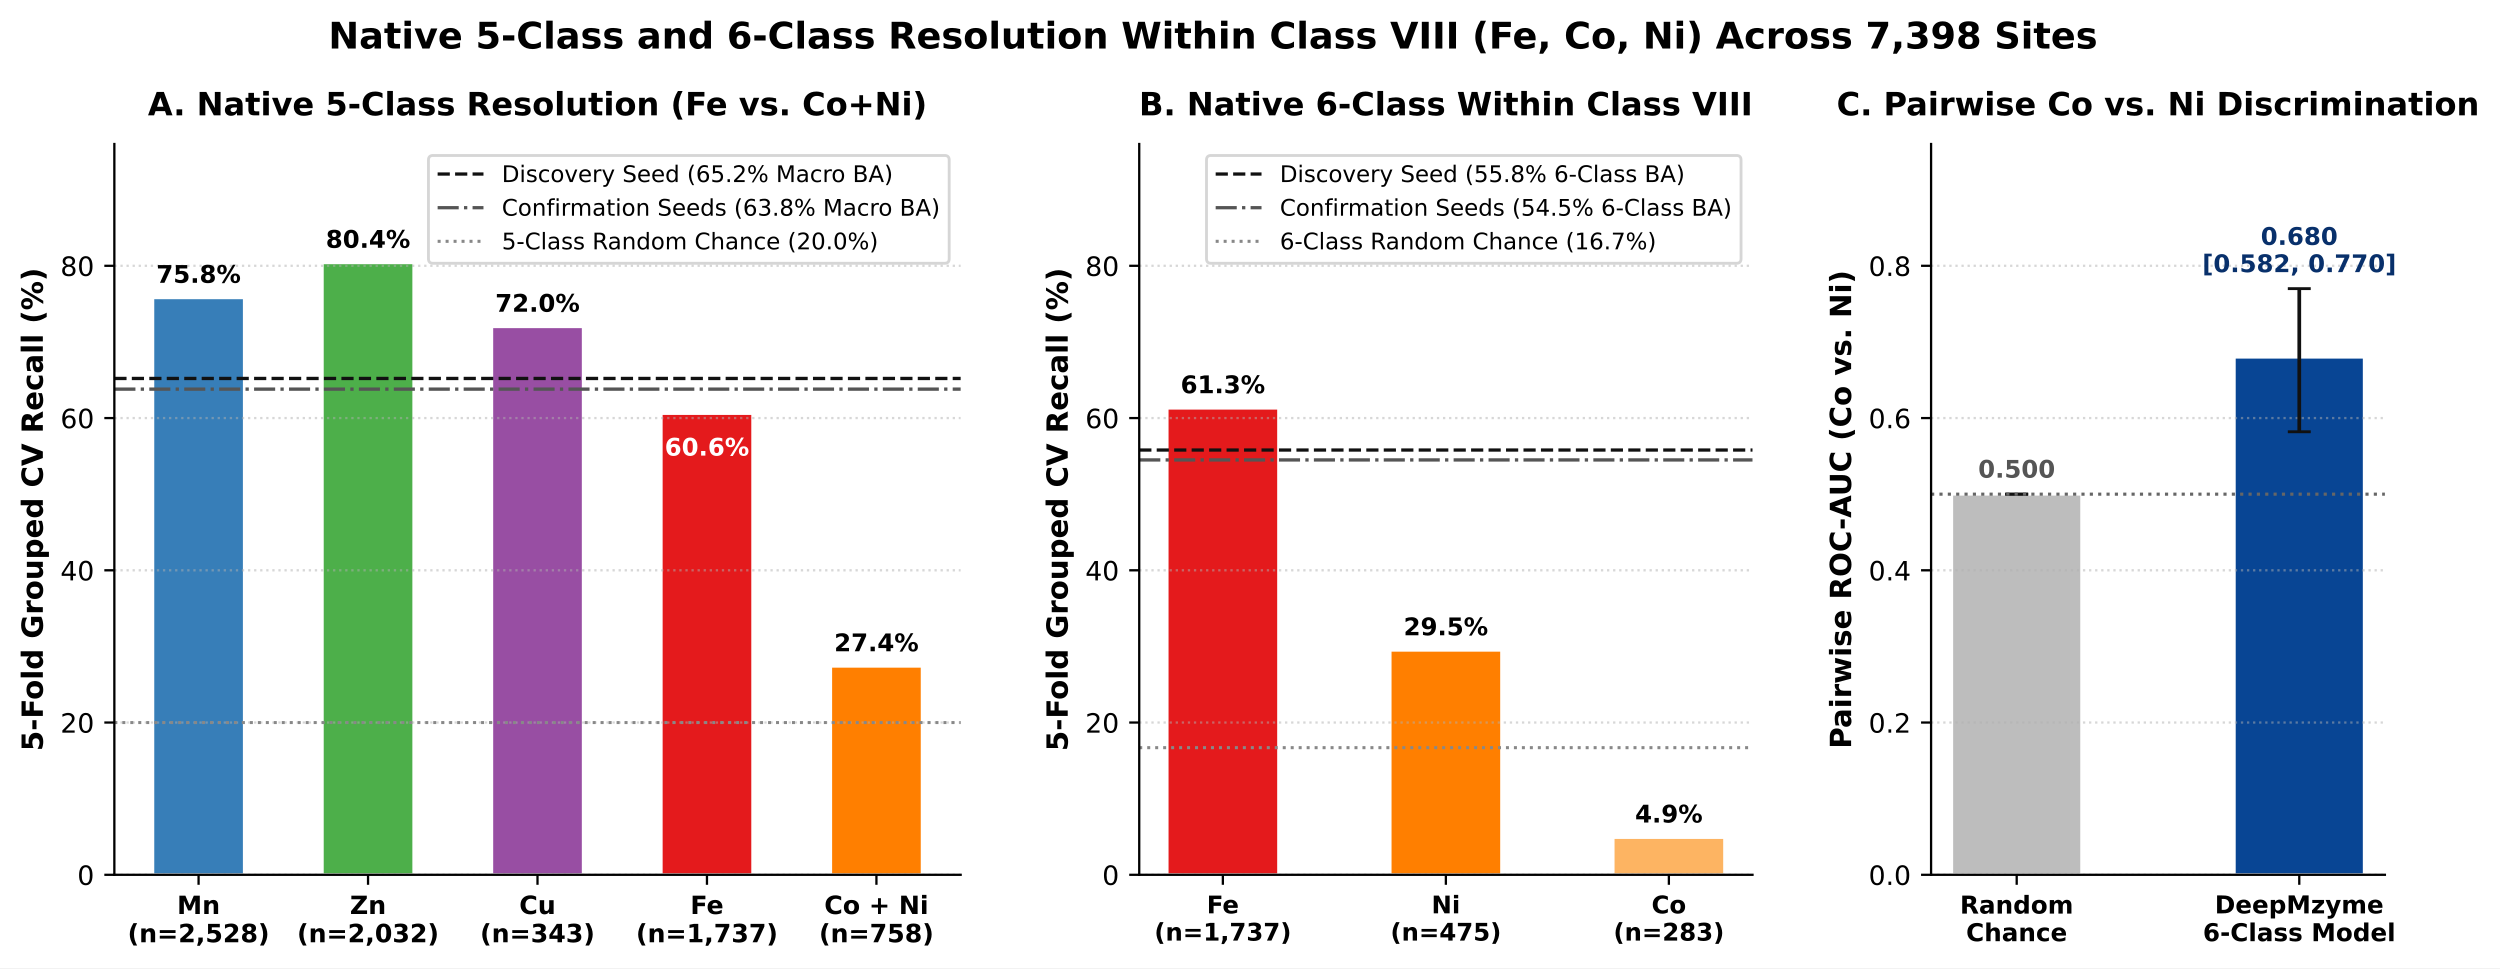
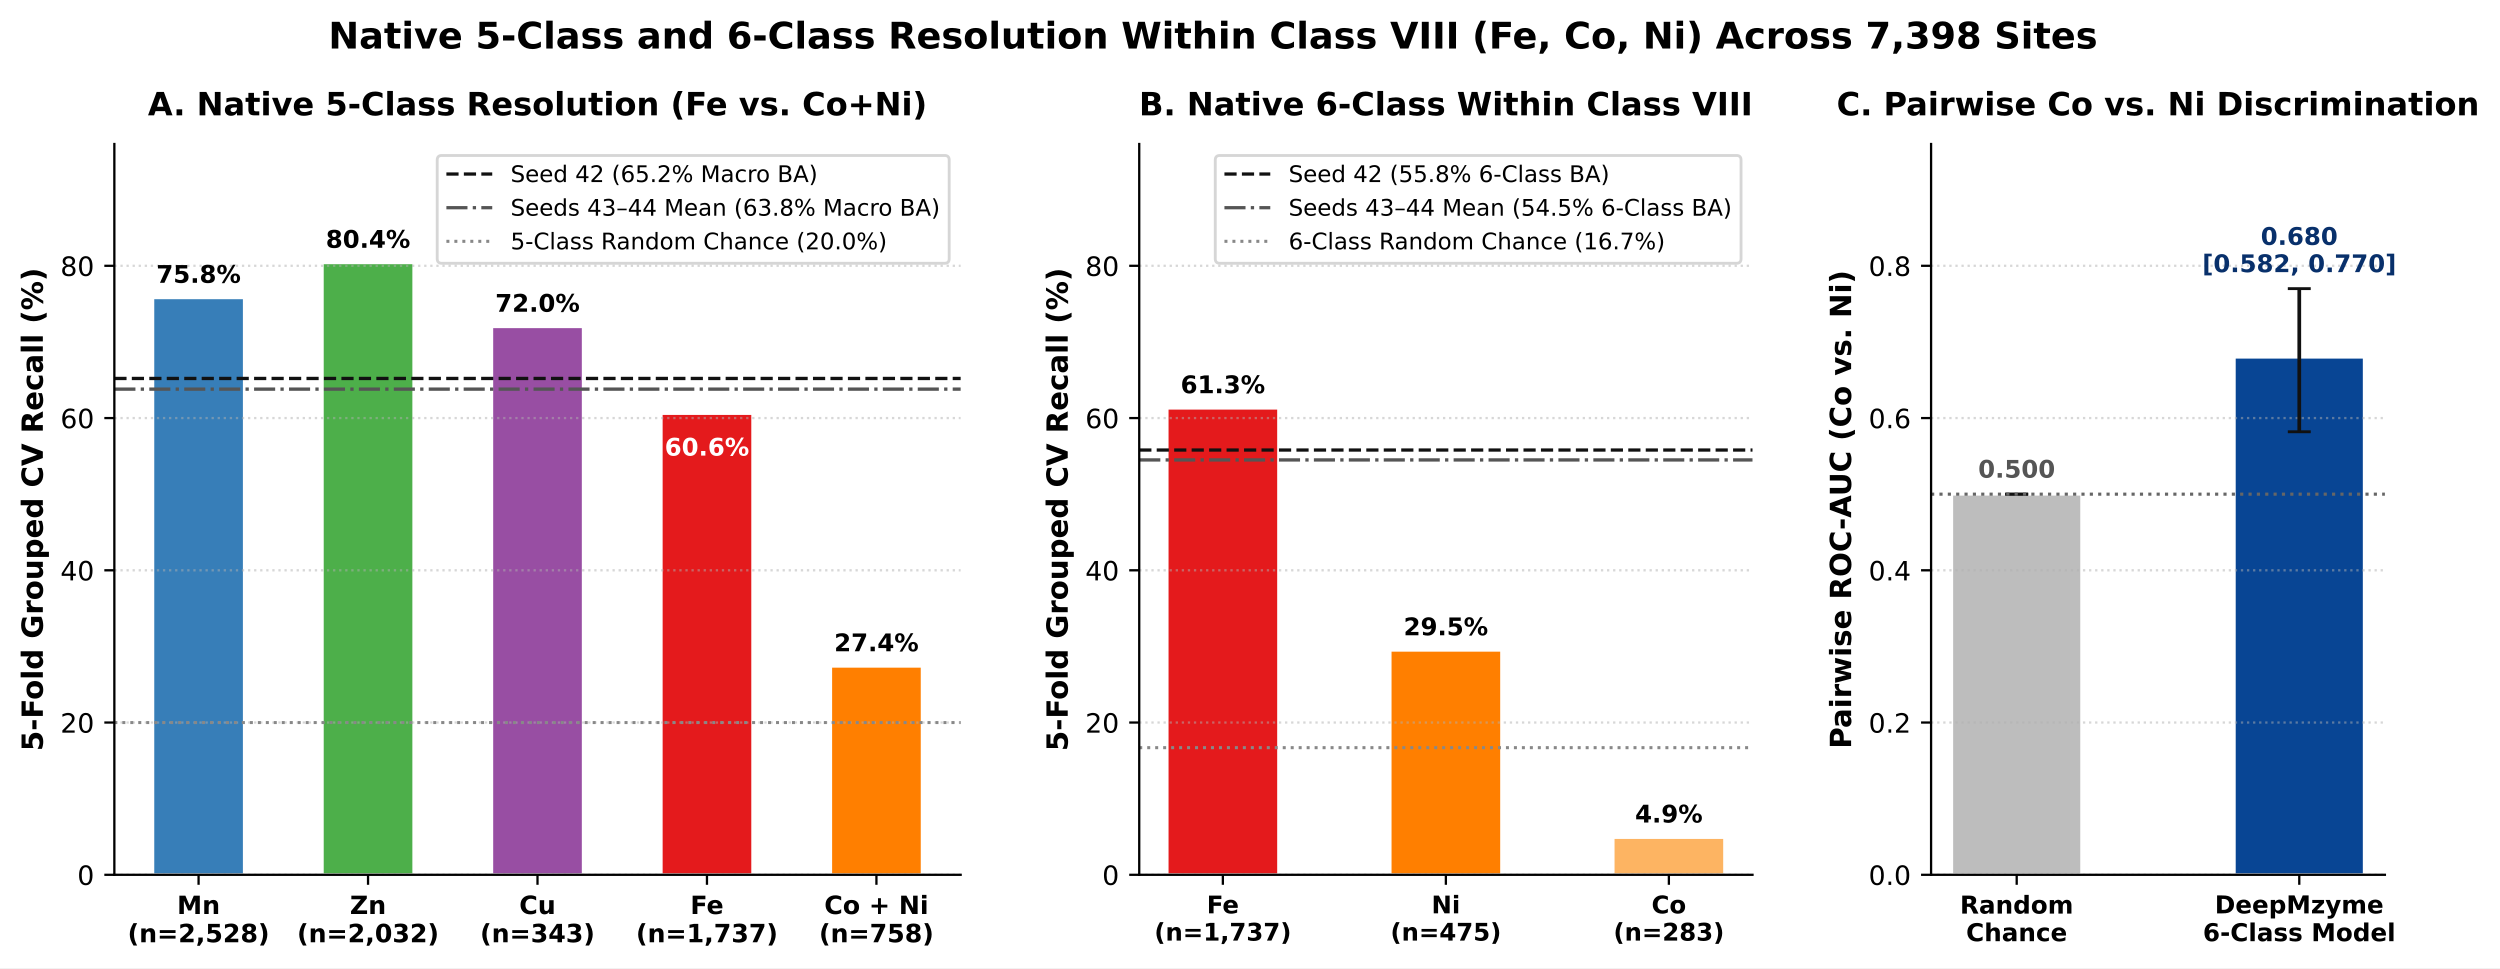
<svg xmlns="http://www.w3.org/2000/svg" xmlns:xlink="http://www.w3.org/1999/xlink" width="872.436pt" height="337.851pt" viewBox="0 0 872.436 337.851" version="1.1">
  <defs>
    <style type="text/css">*{stroke-linejoin: round; stroke-linecap: butt}</style>
  </defs>
  <g id="figure_1">
    <g id="patch_1">
      <path d="M 0 337.851  L 872.436 337.851  L 872.436 0  L 0 0  z " style="fill: #ffffff" />
    </g>
    <g id="axes_1">
      <g id="patch_2">
        <path d="M 39.906 305.28  L 335.243 305.28  L 335.243 50.256  L 39.906 50.256  z " style="fill: #ffffff" />
      </g>
      <g id="patch_3">
-         <path d="M 53.33 305.28  L 85.265 305.28  L 85.265 103.917  L 53.33 103.917  z " clip-path="url(#p6afaf002ec)" style="fill: #377eb8; stroke: #ffffff; stroke-linejoin: miter" />
+         <path d="M 53.33 305.28  L 85.265 305.28  L 85.265 103.917  L 53.33 103.917  z " clip-path="url(#pead919174d)" style="fill: #377eb8; stroke: #ffffff; stroke-linejoin: miter" />
      </g>
      <g id="patch_4">
-         <path d="M 112.469 305.28  L 144.404 305.28  L 144.404 91.697  L 112.469 91.697  z " clip-path="url(#p6afaf002ec)" style="fill: #4daf4a; stroke: #ffffff; stroke-linejoin: miter" />
+         <path d="M 112.469 305.28  L 144.404 305.28  L 144.404 91.697  L 112.469 91.697  z " clip-path="url(#pead919174d)" style="fill: #4daf4a; stroke: #ffffff; stroke-linejoin: miter" />
      </g>
      <g id="patch_5">
-         <path d="M 171.607 305.28  L 203.542 305.28  L 203.542 114.012  L 171.607 114.012  z " clip-path="url(#p6afaf002ec)" style="fill: #984ea3; stroke: #ffffff; stroke-linejoin: miter" />
+         <path d="M 171.607 305.28  L 203.542 305.28  L 203.542 114.012  L 171.607 114.012  z " clip-path="url(#pead919174d)" style="fill: #984ea3; stroke: #ffffff; stroke-linejoin: miter" />
      </g>
      <g id="patch_6">
-         <path d="M 230.746 305.28  L 262.68 305.28  L 262.68 144.296  L 230.746 144.296  z " clip-path="url(#p6afaf002ec)" style="fill: #e41a1c; stroke: #ffffff; stroke-linejoin: miter" />
+         <path d="M 230.746 305.28  L 262.68 305.28  L 262.68 144.296  L 230.746 144.296  z " clip-path="url(#pead919174d)" style="fill: #e41a1c; stroke: #ffffff; stroke-linejoin: miter" />
      </g>
      <g id="patch_7">
-         <path d="M 289.884 305.28  L 321.819 305.28  L 321.819 232.492  L 289.884 232.492  z " clip-path="url(#p6afaf002ec)" style="fill: #ff7f00; stroke: #ffffff; stroke-linejoin: miter" />
+         <path d="M 289.884 305.28  L 321.819 305.28  L 321.819 232.492  L 289.884 232.492  z " clip-path="url(#pead919174d)" style="fill: #ff7f00; stroke: #ffffff; stroke-linejoin: miter" />
      </g>
      <g id="matplotlib.axis_1">
        <g id="xtick_1">
          <g id="line2d_1">
            <defs>
-               <path id="m7564d76eba" d="M 0 0  L 0 3.5  " style="stroke: #000000; stroke-width: 0.8" />
+               <path id="m0eaed1a01b" d="M 0 0  L 0 3.5  " style="stroke: #000000; stroke-width: 0.8" />
            </defs>
            <g>
-               <use xlink:href="#m7564d76eba" x="69.298" y="305.28" style="stroke: #000000; stroke-width: 0.8" />
+               <use xlink:href="#m0eaed1a01b" x="69.298" y="305.28" style="stroke: #000000; stroke-width: 0.8" />
            </g>
          </g>
          <g id="text_1">
            <text style="font-weight: 700; font-size: 8.8px; font-family: 'DejaVu Sans'" transform="translate(61.7868 318.9666)">Mn</text>
            <text style="font-weight: 700; font-size: 8.8px; font-family: 'DejaVu Sans'" transform="translate(44.53948 328.8207)">(n=2,528)</text>
          </g>
        </g>
        <g id="xtick_2">
          <g id="line2d_2">
            <g>
-               <use xlink:href="#m7564d76eba" x="128.436" y="305.28" style="stroke: #000000; stroke-width: 0.8" />
+               <use xlink:href="#m0eaed1a01b" x="128.436" y="305.28" style="stroke: #000000; stroke-width: 0.8" />
            </g>
          </g>
          <g id="text_2">
            <text style="font-weight: 700; font-size: 8.8px; font-family: 'DejaVu Sans'" transform="translate(122.1132 318.9666)">Zn</text>
            <text style="font-weight: 700; font-size: 8.8px; font-family: 'DejaVu Sans'" transform="translate(103.6779 328.8207)">(n=2,032)</text>
          </g>
        </g>
        <g id="xtick_3">
          <g id="line2d_3">
            <g>
-               <use xlink:href="#m7564d76eba" x="187.575" y="305.28" style="stroke: #000000; stroke-width: 0.8" />
+               <use xlink:href="#m0eaed1a01b" x="187.575" y="305.28" style="stroke: #000000; stroke-width: 0.8" />
            </g>
          </g>
          <g id="text_3">
            <text style="font-weight: 700; font-size: 8.8px; font-family: 'DejaVu Sans'" transform="translate(181.2131 318.9666)">Cu</text>
            <text style="font-weight: 700; font-size: 8.8px; font-family: 'DejaVu Sans'" transform="translate(167.5491 328.8207)">(n=343)</text>
          </g>
        </g>
        <g id="xtick_4">
          <g id="line2d_4">
            <g>
-               <use xlink:href="#m7564d76eba" x="246.713" y="305.28" style="stroke: #000000; stroke-width: 0.8" />
+               <use xlink:href="#m0eaed1a01b" x="246.713" y="305.28" style="stroke: #000000; stroke-width: 0.8" />
            </g>
          </g>
          <g id="text_4">
            <text style="font-weight: 700; font-size: 8.8px; font-family: 'DejaVu Sans'" transform="translate(240.8988 318.9666)">Fe</text>
            <text style="font-weight: 700; font-size: 8.8px; font-family: 'DejaVu Sans'" transform="translate(221.9548 328.8207)">(n=1,737)</text>
          </g>
        </g>
        <g id="xtick_5">
          <g id="line2d_5">
            <g>
-               <use xlink:href="#m7564d76eba" x="305.851" y="305.28" style="stroke: #000000; stroke-width: 0.8" />
+               <use xlink:href="#m0eaed1a01b" x="305.851" y="305.28" style="stroke: #000000; stroke-width: 0.8" />
            </g>
          </g>
          <g id="text_5">
            <text style="font-weight: 700; font-size: 8.8px; font-family: 'DejaVu Sans'" transform="translate(287.6581 318.9666)">Co + Ni</text>
            <text style="font-weight: 700; font-size: 8.8px; font-family: 'DejaVu Sans'" transform="translate(285.8259 328.8207)">(n=758)</text>
          </g>
        </g>
      </g>
      <g id="matplotlib.axis_2">
        <g id="ytick_1">
          <g id="line2d_6">
-             <path d="M 39.906 305.28  L 335.243 305.28  " clip-path="url(#p6afaf002ec)" style="fill: none; stroke-dasharray: 0.8,1.32; stroke-dashoffset: 0; stroke: #b0b0b0; stroke-opacity: 0.5; stroke-width: 0.8" />
+             <path d="M 39.906 305.28  L 335.243 305.28  " clip-path="url(#pead919174d)" style="fill: none; stroke-dasharray: 0.8,1.32; stroke-dashoffset: 0; stroke: #b0b0b0; stroke-opacity: 0.5; stroke-width: 0.8" />
          </g>
          <g id="line2d_7">
            <defs>
-               <path id="mf75d956dfc" d="M 0 0  L -3.5 0  " style="stroke: #000000; stroke-width: 0.8" />
+               <path id="mb67c31b582" d="M 0 0  L -3.5 0  " style="stroke: #000000; stroke-width: 0.8" />
            </defs>
            <g>
-               <use xlink:href="#mf75d956dfc" x="39.906" y="305.28" style="stroke: #000000; stroke-width: 0.8" />
+               <use xlink:href="#mb67c31b582" x="39.906" y="305.28" style="stroke: #000000; stroke-width: 0.8" />
            </g>
          </g>
          <g id="text_6">
            <text style="font-size: 9.3px; font-family: 'DejaVu Sans'; text-anchor: end" x="32.906" y="308.813" transform="rotate(-0 32.90594 308.8133)">0</text>
          </g>
        </g>
        <g id="ytick_2">
          <g id="line2d_8">
-             <path d="M 39.906 252.15  L 335.243 252.15  " clip-path="url(#p6afaf002ec)" style="fill: none; stroke-dasharray: 0.8,1.32; stroke-dashoffset: 0; stroke: #b0b0b0; stroke-opacity: 0.5; stroke-width: 0.8" />
+             <path d="M 39.906 252.15  L 335.243 252.15  " clip-path="url(#pead919174d)" style="fill: none; stroke-dasharray: 0.8,1.32; stroke-dashoffset: 0; stroke: #b0b0b0; stroke-opacity: 0.5; stroke-width: 0.8" />
          </g>
          <g id="line2d_9">
            <g>
-               <use xlink:href="#mf75d956dfc" x="39.906" y="252.15" style="stroke: #000000; stroke-width: 0.8" />
+               <use xlink:href="#mb67c31b582" x="39.906" y="252.15" style="stroke: #000000; stroke-width: 0.8" />
            </g>
          </g>
          <g id="text_7">
            <text style="font-size: 9.3px; font-family: 'DejaVu Sans'; text-anchor: end" x="32.906" y="255.683" transform="rotate(-0 32.90594 255.6833)">20</text>
          </g>
        </g>
        <g id="ytick_3">
          <g id="line2d_10">
-             <path d="M 39.906 199.02  L 335.243 199.02  " clip-path="url(#p6afaf002ec)" style="fill: none; stroke-dasharray: 0.8,1.32; stroke-dashoffset: 0; stroke: #b0b0b0; stroke-opacity: 0.5; stroke-width: 0.8" />
+             <path d="M 39.906 199.02  L 335.243 199.02  " clip-path="url(#pead919174d)" style="fill: none; stroke-dasharray: 0.8,1.32; stroke-dashoffset: 0; stroke: #b0b0b0; stroke-opacity: 0.5; stroke-width: 0.8" />
          </g>
          <g id="line2d_11">
            <g>
-               <use xlink:href="#mf75d956dfc" x="39.906" y="199.02" style="stroke: #000000; stroke-width: 0.8" />
+               <use xlink:href="#mb67c31b582" x="39.906" y="199.02" style="stroke: #000000; stroke-width: 0.8" />
            </g>
          </g>
          <g id="text_8">
            <text style="font-size: 9.3px; font-family: 'DejaVu Sans'; text-anchor: end" x="32.906" y="202.553" transform="rotate(-0 32.90594 202.5533)">40</text>
          </g>
        </g>
        <g id="ytick_4">
          <g id="line2d_12">
-             <path d="M 39.906 145.89  L 335.243 145.89  " clip-path="url(#p6afaf002ec)" style="fill: none; stroke-dasharray: 0.8,1.32; stroke-dashoffset: 0; stroke: #b0b0b0; stroke-opacity: 0.5; stroke-width: 0.8" />
+             <path d="M 39.906 145.89  L 335.243 145.89  " clip-path="url(#pead919174d)" style="fill: none; stroke-dasharray: 0.8,1.32; stroke-dashoffset: 0; stroke: #b0b0b0; stroke-opacity: 0.5; stroke-width: 0.8" />
          </g>
          <g id="line2d_13">
            <g>
-               <use xlink:href="#mf75d956dfc" x="39.906" y="145.89" style="stroke: #000000; stroke-width: 0.8" />
+               <use xlink:href="#mb67c31b582" x="39.906" y="145.89" style="stroke: #000000; stroke-width: 0.8" />
            </g>
          </g>
          <g id="text_9">
            <text style="font-size: 9.3px; font-family: 'DejaVu Sans'; text-anchor: end" x="32.906" y="149.423" transform="rotate(-0 32.90594 149.4233)">60</text>
          </g>
        </g>
        <g id="ytick_5">
          <g id="line2d_14">
-             <path d="M 39.906 92.76  L 335.243 92.76  " clip-path="url(#p6afaf002ec)" style="fill: none; stroke-dasharray: 0.8,1.32; stroke-dashoffset: 0; stroke: #b0b0b0; stroke-opacity: 0.5; stroke-width: 0.8" />
+             <path d="M 39.906 92.76  L 335.243 92.76  " clip-path="url(#pead919174d)" style="fill: none; stroke-dasharray: 0.8,1.32; stroke-dashoffset: 0; stroke: #b0b0b0; stroke-opacity: 0.5; stroke-width: 0.8" />
          </g>
          <g id="line2d_15">
            <g>
-               <use xlink:href="#mf75d956dfc" x="39.906" y="92.76" style="stroke: #000000; stroke-width: 0.8" />
+               <use xlink:href="#mb67c31b582" x="39.906" y="92.76" style="stroke: #000000; stroke-width: 0.8" />
            </g>
          </g>
          <g id="text_10">
            <text style="font-size: 9.3px; font-family: 'DejaVu Sans'; text-anchor: end" x="32.906" y="96.293" transform="rotate(-0 32.90594 96.29327)">80</text>
          </g>
        </g>
        <g id="text_11">
          <text style="font-weight: 700; font-size: 10.2px; font-family: 'DejaVu Sans'; text-anchor: middle" x="14.95" y="177.768" transform="rotate(-90 14.95041 177.768)">5-Fold Grouped CV Recall (%)</text>
        </g>
      </g>
      <g id="line2d_16">
-         <path d="M 39.906 132.076  L 335.243 132.076  " clip-path="url(#p6afaf002ec)" style="fill: none; stroke-dasharray: 4.255,1.84; stroke-dashoffset: 0; stroke: #111111; stroke-width: 1.15" />
+         <path d="M 39.906 132.076  L 335.243 132.076  " clip-path="url(#pead919174d)" style="fill: none; stroke-dasharray: 4.255,1.84; stroke-dashoffset: 0; stroke: #111111; stroke-width: 1.15" />
      </g>
      <g id="line2d_17">
-         <path d="M 39.906 135.795  L 335.243 135.795  " clip-path="url(#p6afaf002ec)" style="fill: none; stroke-dasharray: 7.36,1.84,1.15,1.84; stroke-dashoffset: 0; stroke: #555555; stroke-width: 1.15" />
+         <path d="M 39.906 135.795  L 335.243 135.795  " clip-path="url(#pead919174d)" style="fill: none; stroke-dasharray: 7.36,1.84,1.15,1.84; stroke-dashoffset: 0; stroke: #555555; stroke-width: 1.15" />
      </g>
      <g id="line2d_18">
-         <path d="M 39.906 252.15  L 335.243 252.15  " clip-path="url(#p6afaf002ec)" style="fill: none; stroke-dasharray: 1.05,1.732; stroke-dashoffset: 0; stroke: #888888; stroke-width: 1.05" />
+         <path d="M 39.906 252.15  L 335.243 252.15  " clip-path="url(#pead919174d)" style="fill: none; stroke-dasharray: 1.05,1.732; stroke-dashoffset: 0; stroke: #888888; stroke-width: 1.05" />
      </g>
      <g id="patch_8">
        <path d="M 39.906 305.28  L 39.906 50.256  " style="fill: none; stroke: #000000; stroke-width: 0.8; stroke-linejoin: miter; stroke-linecap: square" />
      </g>
      <g id="patch_9">
        <path d="M 39.906 305.28  L 335.243 305.28  " style="fill: none; stroke: #000000; stroke-width: 0.8; stroke-linejoin: miter; stroke-linecap: square" />
      </g>
      <g id="text_12">
        <text style="font-weight: 700; font-size: 8.5px; font-family: 'DejaVu Sans'; text-anchor: middle" x="69.298" y="98.696" transform="rotate(-0 69.29774 98.69612)">75.8%</text>
      </g>
      <g id="text_13">
        <text style="font-weight: 700; font-size: 8.5px; font-family: 'DejaVu Sans'; text-anchor: middle" x="128.436" y="86.476" transform="rotate(-0 128.4362 86.47622)">80.4%</text>
      </g>
      <g id="text_14">
        <text style="font-weight: 700; font-size: 8.5px; font-family: 'DejaVu Sans'; text-anchor: middle" x="187.575" y="108.791" transform="rotate(-0 187.5746 108.7908)">72.0%</text>
      </g>
      <g id="text_15">
        <text style="font-weight: 700; font-size: 8.5px; font-family: 'DejaVu Sans'; text-anchor: middle; fill: #ffffff" x="246.713" y="158.999" transform="rotate(-0 246.713 158.9987)">60.6%</text>
      </g>
      <g id="text_16">
        <text style="font-weight: 700; font-size: 8.5px; font-family: 'DejaVu Sans'; text-anchor: middle" x="305.851" y="227.271" transform="rotate(-0 305.8514 227.2707)">27.4%</text>
      </g>
      <g id="text_17">
        <text style="font-weight: 700; font-size: 11.2px; font-family: 'DejaVu Sans'; text-anchor: middle" x="187.575" y="40.256" transform="rotate(-0 187.5746 40.256)">A. Native 5-Class Resolution (Fe vs. Co+Ni)</text>
      </g>
      <g id="legend_1">
        <g id="patch_10">
-           <path d="M 151.121 91.883  L 329.643 91.883  Q 331.243 91.883 331.243 90.284  L 331.243 55.856  Q 331.243 54.256 329.643 54.256  L 151.121 54.256  Q 149.521 54.256 149.521 55.856  L 149.521 90.284  Q 149.521 91.883 151.121 91.883  z " style="fill: #ffffff; opacity: 0.8; stroke: #cccccc; stroke-linejoin: miter" />
+           <path d="M 154.178 91.883  L 329.643 91.883  Q 331.243 91.883 331.243 90.284  L 331.243 55.856  Q 331.243 54.256 329.643 54.256  L 154.178 54.256  Q 152.578 54.256 152.578 55.856  L 152.578 90.284  Q 152.578 91.883 154.178 91.883  z " style="fill: #ffffff; opacity: 0.8; stroke: #cccccc; stroke-linejoin: miter" />
        </g>
        <g id="line2d_19">
-           <path d="M 152.721 60.735  L 160.721 60.735  L 168.721 60.735  " style="fill: none; stroke-dasharray: 4.255,1.84; stroke-dashoffset: 0; stroke: #111111; stroke-width: 1.15" />
+           <path d="M 155.778 60.735  L 163.778 60.735  L 171.778 60.735  " style="fill: none; stroke-dasharray: 4.255,1.84; stroke-dashoffset: 0; stroke: #111111; stroke-width: 1.15" />
        </g>
        <g id="text_18">
-           <text style="font-size: 8px; font-family: 'DejaVu Sans'; text-anchor: start" x="175.121" y="63.535" transform="rotate(-0 175.1207 63.53475)">Discovery Seed (65.2% Macro BA)</text>
+           <text style="font-size: 8px; font-family: 'DejaVu Sans'; text-anchor: start" x="178.178" y="63.535" transform="rotate(-0 178.1782 63.53475)">Seed 42 (65.2% Macro BA)</text>
        </g>
        <g id="line2d_20">
-           <path d="M 152.721 72.477  L 160.721 72.477  L 168.721 72.477  " style="fill: none; stroke-dasharray: 7.36,1.84,1.15,1.84; stroke-dashoffset: 0; stroke: #555555; stroke-width: 1.15" />
+           <path d="M 155.778 72.477  L 163.778 72.477  L 171.778 72.477  " style="fill: none; stroke-dasharray: 7.36,1.84,1.15,1.84; stroke-dashoffset: 0; stroke: #555555; stroke-width: 1.15" />
        </g>
        <g id="text_19">
-           <text style="font-size: 8px; font-family: 'DejaVu Sans'; text-anchor: start" x="175.121" y="75.277" transform="rotate(-0 175.1207 75.27725)">Confirmation Seeds (63.8% Macro BA)</text>
+           <text style="font-size: 8px; font-family: 'DejaVu Sans'; text-anchor: start" x="178.178" y="75.277" transform="rotate(-0 178.1782 75.27725)">Seeds 43–44 Mean (63.8% Macro BA)</text>
        </g>
        <g id="line2d_21">
-           <path d="M 152.721 84.22  L 160.721 84.22  L 168.721 84.22  " style="fill: none; stroke-dasharray: 1.05,1.732; stroke-dashoffset: 0; stroke: #888888; stroke-width: 1.05" />
+           <path d="M 155.778 84.22  L 163.778 84.22  L 171.778 84.22  " style="fill: none; stroke-dasharray: 1.05,1.732; stroke-dashoffset: 0; stroke: #888888; stroke-width: 1.05" />
        </g>
        <g id="text_20">
-           <text style="font-size: 8px; font-family: 'DejaVu Sans'; text-anchor: start" x="175.121" y="87.02" transform="rotate(-0 175.1207 87.01975)">5-Class Random Chance (20.0%)</text>
+           <text style="font-size: 8px; font-family: 'DejaVu Sans'; text-anchor: start" x="178.178" y="87.02" transform="rotate(-0 178.1782 87.01975)">5-Class Random Chance (20.0%)</text>
        </g>
      </g>
    </g>
    <g id="axes_2">
      <g id="patch_11">
        <path d="M 397.564 305.28  L 611.576 305.28  L 611.576 50.256  L 397.564 50.256  z " style="fill: #ffffff" />
      </g>
      <g id="patch_12">
-         <path d="M 407.292 305.28  L 446.203 305.28  L 446.203 142.437  L 407.292 142.437  z " clip-path="url(#pe7d710bc77)" style="fill: #e41a1c; stroke: #ffffff; stroke-linejoin: miter" />
+         <path d="M 407.292 305.28  L 446.203 305.28  L 446.203 142.437  L 407.292 142.437  z " clip-path="url(#pd5a9f18de1)" style="fill: #e41a1c; stroke: #ffffff; stroke-linejoin: miter" />
      </g>
      <g id="patch_13">
-         <path d="M 485.114 305.28  L 524.026 305.28  L 524.026 226.913  L 485.114 226.913  z " clip-path="url(#pe7d710bc77)" style="fill: #ff7f00; stroke: #ffffff; stroke-linejoin: miter" />
+         <path d="M 485.114 305.28  L 524.026 305.28  L 524.026 226.913  L 485.114 226.913  z " clip-path="url(#pd5a9f18de1)" style="fill: #ff7f00; stroke: #ffffff; stroke-linejoin: miter" />
      </g>
      <g id="patch_14">
-         <path d="M 562.937 305.28  L 601.848 305.28  L 601.848 292.263  L 562.937 292.263  z " clip-path="url(#pe7d710bc77)" style="fill: #fdb462; stroke: #ffffff; stroke-linejoin: miter" />
+         <path d="M 562.937 305.28  L 601.848 305.28  L 601.848 292.263  L 562.937 292.263  z " clip-path="url(#pd5a9f18de1)" style="fill: #fdb462; stroke: #ffffff; stroke-linejoin: miter" />
      </g>
      <g id="matplotlib.axis_3">
        <g id="xtick_6">
          <g id="line2d_22">
            <g>
-               <use xlink:href="#m7564d76eba" x="426.747" y="305.28" style="stroke: #000000; stroke-width: 0.8" />
+               <use xlink:href="#m0eaed1a01b" x="426.747" y="305.28" style="stroke: #000000; stroke-width: 0.8" />
            </g>
          </g>
          <g id="text_21">
            <text style="font-weight: 700; font-size: 8.5px; font-family: 'DejaVu Sans'" transform="translate(421.1312 318.7387)">Fe</text>
            <text style="font-weight: 700; font-size: 8.5px; font-family: 'DejaVu Sans'" transform="translate(402.833 328.2568)">(n=1,737)</text>
          </g>
        </g>
        <g id="xtick_7">
          <g id="line2d_23">
            <g>
-               <use xlink:href="#m7564d76eba" x="504.57" y="305.28" style="stroke: #000000; stroke-width: 0.8" />
+               <use xlink:href="#m0eaed1a01b" x="504.57" y="305.28" style="stroke: #000000; stroke-width: 0.8" />
            </g>
          </g>
          <g id="text_22">
            <text style="font-weight: 700; font-size: 8.5px; font-family: 'DejaVu Sans'" transform="translate(499.5563 318.7387)">Ni</text>
            <text style="font-weight: 700; font-size: 8.5px; font-family: 'DejaVu Sans'" transform="translate(485.2271 328.2568)">(n=475)</text>
          </g>
        </g>
        <g id="xtick_8">
          <g id="line2d_24">
            <g>
-               <use xlink:href="#m7564d76eba" x="582.393" y="305.28" style="stroke: #000000; stroke-width: 0.8" />
+               <use xlink:href="#m0eaed1a01b" x="582.393" y="305.28" style="stroke: #000000; stroke-width: 0.8" />
            </g>
          </g>
          <g id="text_23">
            <text style="font-weight: 700; font-size: 8.5px; font-family: 'DejaVu Sans'" transform="translate(576.3537 318.7387)">Co</text>
            <text style="font-weight: 700; font-size: 8.5px; font-family: 'DejaVu Sans'" transform="translate(563.0499 328.2568)">(n=283)</text>
          </g>
        </g>
      </g>
      <g id="matplotlib.axis_4">
        <g id="ytick_6">
          <g id="line2d_25">
-             <path d="M 397.564 305.28  L 611.576 305.28  " clip-path="url(#pe7d710bc77)" style="fill: none; stroke-dasharray: 0.8,1.32; stroke-dashoffset: 0; stroke: #b0b0b0; stroke-opacity: 0.5; stroke-width: 0.8" />
+             <path d="M 397.564 305.28  L 611.576 305.28  " clip-path="url(#pd5a9f18de1)" style="fill: none; stroke-dasharray: 0.8,1.32; stroke-dashoffset: 0; stroke: #b0b0b0; stroke-opacity: 0.5; stroke-width: 0.8" />
          </g>
          <g id="line2d_26">
            <g>
-               <use xlink:href="#mf75d956dfc" x="397.564" y="305.28" style="stroke: #000000; stroke-width: 0.8" />
+               <use xlink:href="#mb67c31b582" x="397.564" y="305.28" style="stroke: #000000; stroke-width: 0.8" />
            </g>
          </g>
          <g id="text_24">
            <text style="font-size: 9.3px; font-family: 'DejaVu Sans'; text-anchor: end" x="390.564" y="308.813" transform="rotate(-0 390.5637 308.8133)">0</text>
          </g>
        </g>
        <g id="ytick_7">
          <g id="line2d_27">
-             <path d="M 397.564 252.15  L 611.576 252.15  " clip-path="url(#pe7d710bc77)" style="fill: none; stroke-dasharray: 0.8,1.32; stroke-dashoffset: 0; stroke: #b0b0b0; stroke-opacity: 0.5; stroke-width: 0.8" />
+             <path d="M 397.564 252.15  L 611.576 252.15  " clip-path="url(#pd5a9f18de1)" style="fill: none; stroke-dasharray: 0.8,1.32; stroke-dashoffset: 0; stroke: #b0b0b0; stroke-opacity: 0.5; stroke-width: 0.8" />
          </g>
          <g id="line2d_28">
            <g>
-               <use xlink:href="#mf75d956dfc" x="397.564" y="252.15" style="stroke: #000000; stroke-width: 0.8" />
+               <use xlink:href="#mb67c31b582" x="397.564" y="252.15" style="stroke: #000000; stroke-width: 0.8" />
            </g>
          </g>
          <g id="text_25">
            <text style="font-size: 9.3px; font-family: 'DejaVu Sans'; text-anchor: end" x="390.564" y="255.683" transform="rotate(-0 390.5637 255.6833)">20</text>
          </g>
        </g>
        <g id="ytick_8">
          <g id="line2d_29">
-             <path d="M 397.564 199.02  L 611.576 199.02  " clip-path="url(#pe7d710bc77)" style="fill: none; stroke-dasharray: 0.8,1.32; stroke-dashoffset: 0; stroke: #b0b0b0; stroke-opacity: 0.5; stroke-width: 0.8" />
+             <path d="M 397.564 199.02  L 611.576 199.02  " clip-path="url(#pd5a9f18de1)" style="fill: none; stroke-dasharray: 0.8,1.32; stroke-dashoffset: 0; stroke: #b0b0b0; stroke-opacity: 0.5; stroke-width: 0.8" />
          </g>
          <g id="line2d_30">
            <g>
-               <use xlink:href="#mf75d956dfc" x="397.564" y="199.02" style="stroke: #000000; stroke-width: 0.8" />
+               <use xlink:href="#mb67c31b582" x="397.564" y="199.02" style="stroke: #000000; stroke-width: 0.8" />
            </g>
          </g>
          <g id="text_26">
            <text style="font-size: 9.3px; font-family: 'DejaVu Sans'; text-anchor: end" x="390.564" y="202.553" transform="rotate(-0 390.5637 202.5533)">40</text>
          </g>
        </g>
        <g id="ytick_9">
          <g id="line2d_31">
-             <path d="M 397.564 145.89  L 611.576 145.89  " clip-path="url(#pe7d710bc77)" style="fill: none; stroke-dasharray: 0.8,1.32; stroke-dashoffset: 0; stroke: #b0b0b0; stroke-opacity: 0.5; stroke-width: 0.8" />
+             <path d="M 397.564 145.89  L 611.576 145.89  " clip-path="url(#pd5a9f18de1)" style="fill: none; stroke-dasharray: 0.8,1.32; stroke-dashoffset: 0; stroke: #b0b0b0; stroke-opacity: 0.5; stroke-width: 0.8" />
          </g>
          <g id="line2d_32">
            <g>
-               <use xlink:href="#mf75d956dfc" x="397.564" y="145.89" style="stroke: #000000; stroke-width: 0.8" />
+               <use xlink:href="#mb67c31b582" x="397.564" y="145.89" style="stroke: #000000; stroke-width: 0.8" />
            </g>
          </g>
          <g id="text_27">
            <text style="font-size: 9.3px; font-family: 'DejaVu Sans'; text-anchor: end" x="390.564" y="149.423" transform="rotate(-0 390.5637 149.4233)">60</text>
          </g>
        </g>
        <g id="ytick_10">
          <g id="line2d_33">
-             <path d="M 397.564 92.76  L 611.576 92.76  " clip-path="url(#pe7d710bc77)" style="fill: none; stroke-dasharray: 0.8,1.32; stroke-dashoffset: 0; stroke: #b0b0b0; stroke-opacity: 0.5; stroke-width: 0.8" />
+             <path d="M 397.564 92.76  L 611.576 92.76  " clip-path="url(#pd5a9f18de1)" style="fill: none; stroke-dasharray: 0.8,1.32; stroke-dashoffset: 0; stroke: #b0b0b0; stroke-opacity: 0.5; stroke-width: 0.8" />
          </g>
          <g id="line2d_34">
            <g>
-               <use xlink:href="#mf75d956dfc" x="397.564" y="92.76" style="stroke: #000000; stroke-width: 0.8" />
+               <use xlink:href="#mb67c31b582" x="397.564" y="92.76" style="stroke: #000000; stroke-width: 0.8" />
            </g>
          </g>
          <g id="text_28">
            <text style="font-size: 9.3px; font-family: 'DejaVu Sans'; text-anchor: end" x="390.564" y="96.293" transform="rotate(-0 390.5637 96.29327)">80</text>
          </g>
        </g>
        <g id="text_29">
          <text style="font-weight: 700; font-size: 10.2px; font-family: 'DejaVu Sans'; text-anchor: middle" x="372.608" y="177.768" transform="rotate(-90 372.6082 177.768)">5-Fold Grouped CV Recall (%)</text>
        </g>
      </g>
      <g id="line2d_35">
-         <path d="M 397.564 157.047  L 611.576 157.047  " clip-path="url(#pe7d710bc77)" style="fill: none; stroke-dasharray: 4.255,1.84; stroke-dashoffset: 0; stroke: #111111; stroke-width: 1.15" />
+         <path d="M 397.564 157.047  L 611.576 157.047  " clip-path="url(#pd5a9f18de1)" style="fill: none; stroke-dasharray: 4.255,1.84; stroke-dashoffset: 0; stroke: #111111; stroke-width: 1.15" />
      </g>
      <g id="line2d_36">
-         <path d="M 397.564 160.501  L 611.576 160.501  " clip-path="url(#pe7d710bc77)" style="fill: none; stroke-dasharray: 7.36,1.84,1.15,1.84; stroke-dashoffset: 0; stroke: #555555; stroke-width: 1.15" />
+         <path d="M 397.564 160.501  L 611.576 160.501  " clip-path="url(#pd5a9f18de1)" style="fill: none; stroke-dasharray: 7.36,1.84,1.15,1.84; stroke-dashoffset: 0; stroke: #555555; stroke-width: 1.15" />
      </g>
      <g id="line2d_37">
-         <path d="M 397.564 260.916  L 611.576 260.916  " clip-path="url(#pe7d710bc77)" style="fill: none; stroke-dasharray: 1.05,1.732; stroke-dashoffset: 0; stroke: #888888; stroke-width: 1.05" />
+         <path d="M 397.564 260.916  L 611.576 260.916  " clip-path="url(#pd5a9f18de1)" style="fill: none; stroke-dasharray: 1.05,1.732; stroke-dashoffset: 0; stroke: #888888; stroke-width: 1.05" />
      </g>
      <g id="patch_15">
        <path d="M 397.564 305.28  L 397.564 50.256  " style="fill: none; stroke: #000000; stroke-width: 0.8; stroke-linejoin: miter; stroke-linecap: square" />
      </g>
      <g id="patch_16">
        <path d="M 397.564 305.28  L 611.576 305.28  " style="fill: none; stroke: #000000; stroke-width: 0.8; stroke-linejoin: miter; stroke-linecap: square" />
      </g>
      <g id="text_30">
        <text style="font-weight: 700; font-size: 8.5px; font-family: 'DejaVu Sans'; text-anchor: middle" x="426.747" y="137.215" transform="rotate(-0 426.7472 137.2154)">61.3%</text>
      </g>
      <g id="text_31">
        <text style="font-weight: 700; font-size: 8.5px; font-family: 'DejaVu Sans'; text-anchor: middle" x="504.57" y="221.692" transform="rotate(-0 504.5699 221.6921)">29.5%</text>
      </g>
      <g id="text_32">
        <text style="font-weight: 700; font-size: 8.5px; font-family: 'DejaVu Sans'; text-anchor: middle" x="582.393" y="287.042" transform="rotate(-0 582.3927 287.042)">4.9%</text>
      </g>
      <g id="text_33">
        <text style="font-weight: 700; font-size: 11.2px; font-family: 'DejaVu Sans'; text-anchor: middle" x="504.57" y="40.256" transform="rotate(-0 504.5699 40.256)">B. Native 6-Class Within Class VIII</text>
      </g>
      <g id="legend_2">
        <g id="patch_17">
-           <path d="M 422.639 91.883  L 605.976 91.883  Q 607.576 91.883 607.576 90.284  L 607.576 55.856  Q 607.576 54.256 605.976 54.256  L 422.639 54.256  Q 421.039 54.256 421.039 55.856  L 421.039 90.284  Q 421.039 91.883 422.639 91.883  z " style="fill: #ffffff; opacity: 0.8; stroke: #cccccc; stroke-linejoin: miter" />
+           <path d="M 425.696 91.883  L 605.976 91.883  Q 607.576 91.883 607.576 90.284  L 607.576 55.856  Q 607.576 54.256 605.976 54.256  L 425.696 54.256  Q 424.096 54.256 424.096 55.856  L 424.096 90.284  Q 424.096 91.883 425.696 91.883  z " style="fill: #ffffff; opacity: 0.8; stroke: #cccccc; stroke-linejoin: miter" />
        </g>
        <g id="line2d_38">
-           <path d="M 424.239 60.735  L 432.239 60.735  L 440.239 60.735  " style="fill: none; stroke-dasharray: 4.255,1.84; stroke-dashoffset: 0; stroke: #111111; stroke-width: 1.15" />
+           <path d="M 427.296 60.735  L 435.296 60.735  L 443.296 60.735  " style="fill: none; stroke-dasharray: 4.255,1.84; stroke-dashoffset: 0; stroke: #111111; stroke-width: 1.15" />
        </g>
        <g id="text_34">
-           <text style="font-size: 8px; font-family: 'DejaVu Sans'; text-anchor: start" x="446.639" y="63.535" transform="rotate(-0 446.6387 63.53475)">Discovery Seed (55.8% 6-Class BA)</text>
+           <text style="font-size: 8px; font-family: 'DejaVu Sans'; text-anchor: start" x="449.696" y="63.535" transform="rotate(-0 449.6962 63.53475)">Seed 42 (55.8% 6-Class BA)</text>
        </g>
        <g id="line2d_39">
-           <path d="M 424.239 72.477  L 432.239 72.477  L 440.239 72.477  " style="fill: none; stroke-dasharray: 7.36,1.84,1.15,1.84; stroke-dashoffset: 0; stroke: #555555; stroke-width: 1.15" />
+           <path d="M 427.296 72.477  L 435.296 72.477  L 443.296 72.477  " style="fill: none; stroke-dasharray: 7.36,1.84,1.15,1.84; stroke-dashoffset: 0; stroke: #555555; stroke-width: 1.15" />
        </g>
        <g id="text_35">
-           <text style="font-size: 8px; font-family: 'DejaVu Sans'; text-anchor: start" x="446.639" y="75.277" transform="rotate(-0 446.6387 75.27725)">Confirmation Seeds (54.5% 6-Class BA)</text>
+           <text style="font-size: 8px; font-family: 'DejaVu Sans'; text-anchor: start" x="449.696" y="75.277" transform="rotate(-0 449.6962 75.27725)">Seeds 43–44 Mean (54.5% 6-Class BA)</text>
        </g>
        <g id="line2d_40">
-           <path d="M 424.239 84.22  L 432.239 84.22  L 440.239 84.22  " style="fill: none; stroke-dasharray: 1.05,1.732; stroke-dashoffset: 0; stroke: #888888; stroke-width: 1.05" />
+           <path d="M 427.296 84.22  L 435.296 84.22  L 443.296 84.22  " style="fill: none; stroke-dasharray: 1.05,1.732; stroke-dashoffset: 0; stroke: #888888; stroke-width: 1.05" />
        </g>
        <g id="text_36">
-           <text style="font-size: 8px; font-family: 'DejaVu Sans'; text-anchor: start" x="446.639" y="87.02" transform="rotate(-0 446.6387 87.01975)">6-Class Random Chance (16.7%)</text>
+           <text style="font-size: 8px; font-family: 'DejaVu Sans'; text-anchor: start" x="449.696" y="87.02" transform="rotate(-0 449.6962 87.01975)">6-Class Random Chance (16.7%)</text>
        </g>
      </g>
    </g>
    <g id="axes_3">
      <g id="patch_18">
        <path d="M 673.897 305.28  L 832.266 305.28  L 832.266 50.256  L 673.897 50.256  z " style="fill: #ffffff" />
      </g>
      <g id="patch_19">
-         <path d="M 681.095 305.28  L 726.456 305.28  L 726.456 172.455  L 681.095 172.455  z " clip-path="url(#p26d31434f5)" style="fill: #bdbdbd; stroke: #ffffff; stroke-linejoin: miter" />
+         <path d="M 681.095 305.28  L 726.456 305.28  L 726.456 172.455  L 681.095 172.455  z " clip-path="url(#p3b51173df3)" style="fill: #bdbdbd; stroke: #ffffff; stroke-linejoin: miter" />
      </g>
      <g id="patch_20">
-         <path d="M 779.706 305.28  L 825.067 305.28  L 825.067 124.638  L 779.706 124.638  z " clip-path="url(#p26d31434f5)" style="fill: #084594; stroke: #ffffff; stroke-linejoin: miter" />
+         <path d="M 779.706 305.28  L 825.067 305.28  L 825.067 124.638  L 779.706 124.638  z " clip-path="url(#p3b51173df3)" style="fill: #084594; stroke: #ffffff; stroke-linejoin: miter" />
      </g>
      <g id="matplotlib.axis_5">
        <g id="xtick_9">
          <g id="line2d_41">
            <g>
-               <use xlink:href="#m7564d76eba" x="703.776" y="305.28" style="stroke: #000000; stroke-width: 0.8" />
+               <use xlink:href="#m0eaed1a01b" x="703.776" y="305.28" style="stroke: #000000; stroke-width: 0.8" />
            </g>
          </g>
          <g id="text_37">
            <text style="font-weight: 700; font-size: 8.6px; font-family: 'DejaVu Sans'" transform="translate(683.9891 318.8147)">Random</text>
            <text style="font-weight: 700; font-size: 8.6px; font-family: 'DejaVu Sans'" transform="translate(686.1303 328.4448)">Chance</text>
          </g>
        </g>
        <g id="xtick_10">
          <g id="line2d_42">
            <g>
-               <use xlink:href="#m7564d76eba" x="802.387" y="305.28" style="stroke: #000000; stroke-width: 0.8" />
+               <use xlink:href="#m0eaed1a01b" x="802.387" y="305.28" style="stroke: #000000; stroke-width: 0.8" />
            </g>
          </g>
          <g id="text_38">
            <text style="font-weight: 700; font-size: 8.6px; font-family: 'DejaVu Sans'" transform="translate(772.9237 318.7475)">DeepMzyme</text>
            <text style="font-weight: 700; font-size: 8.6px; font-family: 'DejaVu Sans'" transform="translate(768.7615 328.4448)">6-Class Model</text>
          </g>
        </g>
      </g>
      <g id="matplotlib.axis_6">
        <g id="ytick_11">
          <g id="line2d_43">
-             <path d="M 673.897 305.28  L 832.266 305.28  " clip-path="url(#p26d31434f5)" style="fill: none; stroke-dasharray: 0.8,1.32; stroke-dashoffset: 0; stroke: #b0b0b0; stroke-opacity: 0.5; stroke-width: 0.8" />
+             <path d="M 673.897 305.28  L 832.266 305.28  " clip-path="url(#p3b51173df3)" style="fill: none; stroke-dasharray: 0.8,1.32; stroke-dashoffset: 0; stroke: #b0b0b0; stroke-opacity: 0.5; stroke-width: 0.8" />
          </g>
          <g id="line2d_44">
            <g>
-               <use xlink:href="#mf75d956dfc" x="673.897" y="305.28" style="stroke: #000000; stroke-width: 0.8" />
+               <use xlink:href="#mb67c31b582" x="673.897" y="305.28" style="stroke: #000000; stroke-width: 0.8" />
            </g>
          </g>
          <g id="text_39">
            <text style="font-size: 9.3px; font-family: 'DejaVu Sans'; text-anchor: end" x="666.897" y="308.813" transform="rotate(-0 666.8967 308.8133)">0.0</text>
          </g>
        </g>
        <g id="ytick_12">
          <g id="line2d_45">
-             <path d="M 673.897 252.15  L 832.266 252.15  " clip-path="url(#p26d31434f5)" style="fill: none; stroke-dasharray: 0.8,1.32; stroke-dashoffset: 0; stroke: #b0b0b0; stroke-opacity: 0.5; stroke-width: 0.8" />
+             <path d="M 673.897 252.15  L 832.266 252.15  " clip-path="url(#p3b51173df3)" style="fill: none; stroke-dasharray: 0.8,1.32; stroke-dashoffset: 0; stroke: #b0b0b0; stroke-opacity: 0.5; stroke-width: 0.8" />
          </g>
          <g id="line2d_46">
            <g>
-               <use xlink:href="#mf75d956dfc" x="673.897" y="252.15" style="stroke: #000000; stroke-width: 0.8" />
+               <use xlink:href="#mb67c31b582" x="673.897" y="252.15" style="stroke: #000000; stroke-width: 0.8" />
            </g>
          </g>
          <g id="text_40">
            <text style="font-size: 9.3px; font-family: 'DejaVu Sans'; text-anchor: end" x="666.897" y="255.683" transform="rotate(-0 666.8967 255.6833)">0.2</text>
          </g>
        </g>
        <g id="ytick_13">
          <g id="line2d_47">
-             <path d="M 673.897 199.02  L 832.266 199.02  " clip-path="url(#p26d31434f5)" style="fill: none; stroke-dasharray: 0.8,1.32; stroke-dashoffset: 0; stroke: #b0b0b0; stroke-opacity: 0.5; stroke-width: 0.8" />
+             <path d="M 673.897 199.02  L 832.266 199.02  " clip-path="url(#p3b51173df3)" style="fill: none; stroke-dasharray: 0.8,1.32; stroke-dashoffset: 0; stroke: #b0b0b0; stroke-opacity: 0.5; stroke-width: 0.8" />
          </g>
          <g id="line2d_48">
            <g>
-               <use xlink:href="#mf75d956dfc" x="673.897" y="199.02" style="stroke: #000000; stroke-width: 0.8" />
+               <use xlink:href="#mb67c31b582" x="673.897" y="199.02" style="stroke: #000000; stroke-width: 0.8" />
            </g>
          </g>
          <g id="text_41">
            <text style="font-size: 9.3px; font-family: 'DejaVu Sans'; text-anchor: end" x="666.897" y="202.553" transform="rotate(-0 666.8967 202.5533)">0.4</text>
          </g>
        </g>
        <g id="ytick_14">
          <g id="line2d_49">
-             <path d="M 673.897 145.89  L 832.266 145.89  " clip-path="url(#p26d31434f5)" style="fill: none; stroke-dasharray: 0.8,1.32; stroke-dashoffset: 0; stroke: #b0b0b0; stroke-opacity: 0.5; stroke-width: 0.8" />
+             <path d="M 673.897 145.89  L 832.266 145.89  " clip-path="url(#p3b51173df3)" style="fill: none; stroke-dasharray: 0.8,1.32; stroke-dashoffset: 0; stroke: #b0b0b0; stroke-opacity: 0.5; stroke-width: 0.8" />
          </g>
          <g id="line2d_50">
            <g>
-               <use xlink:href="#mf75d956dfc" x="673.897" y="145.89" style="stroke: #000000; stroke-width: 0.8" />
+               <use xlink:href="#mb67c31b582" x="673.897" y="145.89" style="stroke: #000000; stroke-width: 0.8" />
            </g>
          </g>
          <g id="text_42">
            <text style="font-size: 9.3px; font-family: 'DejaVu Sans'; text-anchor: end" x="666.897" y="149.423" transform="rotate(-0 666.8967 149.4233)">0.6</text>
          </g>
        </g>
        <g id="ytick_15">
          <g id="line2d_51">
-             <path d="M 673.897 92.76  L 832.266 92.76  " clip-path="url(#p26d31434f5)" style="fill: none; stroke-dasharray: 0.8,1.32; stroke-dashoffset: 0; stroke: #b0b0b0; stroke-opacity: 0.5; stroke-width: 0.8" />
+             <path d="M 673.897 92.76  L 832.266 92.76  " clip-path="url(#p3b51173df3)" style="fill: none; stroke-dasharray: 0.8,1.32; stroke-dashoffset: 0; stroke: #b0b0b0; stroke-opacity: 0.5; stroke-width: 0.8" />
          </g>
          <g id="line2d_52">
            <g>
-               <use xlink:href="#mf75d956dfc" x="673.897" y="92.76" style="stroke: #000000; stroke-width: 0.8" />
+               <use xlink:href="#mb67c31b582" x="673.897" y="92.76" style="stroke: #000000; stroke-width: 0.8" />
            </g>
          </g>
          <g id="text_43">
            <text style="font-size: 9.3px; font-family: 'DejaVu Sans'; text-anchor: end" x="666.897" y="96.293" transform="rotate(-0 666.8967 96.29327)">0.8</text>
          </g>
        </g>
        <g id="text_44">
          <text style="font-weight: 700; font-size: 10.2px; font-family: 'DejaVu Sans'; text-anchor: middle" x="645.985" y="177.768" transform="rotate(-90 645.9855 177.768)">Pairwise ROC-AUC (Co vs. Ni)</text>
        </g>
      </g>
      <g id="LineCollection_1">
-         <path d="M 703.776 172.455  L 703.776 172.455  " clip-path="url(#p26d31434f5)" style="fill: none; stroke: #111111; stroke-width: 1.3" />
-         <path d="M 802.387 150.672  L 802.387 100.73  " clip-path="url(#p26d31434f5)" style="fill: none; stroke: #111111; stroke-width: 1.3" />
+         <path d="M 703.776 172.455  L 703.776 172.455  " clip-path="url(#p3b51173df3)" style="fill: none; stroke: #111111; stroke-width: 1.3" />
+         <path d="M 802.387 150.672  L 802.387 100.73  " clip-path="url(#p3b51173df3)" style="fill: none; stroke: #111111; stroke-width: 1.3" />
      </g>
      <g id="line2d_53">
        <defs>
-           <path id="m295952fe6e" d="M 4 0  L -4 -0  " style="stroke: #111111" />
+           <path id="m78bf4904f9" d="M 4 0  L -4 -0  " style="stroke: #111111" />
        </defs>
-         <g clip-path="url(#p26d31434f5)">
-           <use xlink:href="#m295952fe6e" x="703.776" y="172.455" style="fill: #1f77b4; stroke: #111111" />
-           <use xlink:href="#m295952fe6e" x="802.387" y="150.672" style="fill: #1f77b4; stroke: #111111" />
+         <g clip-path="url(#p3b51173df3)">
+           <use xlink:href="#m78bf4904f9" x="703.776" y="172.455" style="fill: #1f77b4; stroke: #111111" />
+           <use xlink:href="#m78bf4904f9" x="802.387" y="150.672" style="fill: #1f77b4; stroke: #111111" />
        </g>
      </g>
      <g id="line2d_54">
-         <g clip-path="url(#p26d31434f5)">
-           <use xlink:href="#m295952fe6e" x="703.776" y="172.455" style="fill: #1f77b4; stroke: #111111" />
-           <use xlink:href="#m295952fe6e" x="802.387" y="100.73" style="fill: #1f77b4; stroke: #111111" />
+         <g clip-path="url(#p3b51173df3)">
+           <use xlink:href="#m78bf4904f9" x="703.776" y="172.455" style="fill: #1f77b4; stroke: #111111" />
+           <use xlink:href="#m78bf4904f9" x="802.387" y="100.73" style="fill: #1f77b4; stroke: #111111" />
        </g>
      </g>
      <g id="line2d_55">
-         <path d="M 673.897 172.455  L 832.266 172.455  " clip-path="url(#p26d31434f5)" style="fill: none; stroke-dasharray: 1.1,1.815; stroke-dashoffset: 0; stroke: #666666; stroke-width: 1.1" />
+         <path d="M 673.897 172.455  L 832.266 172.455  " clip-path="url(#p3b51173df3)" style="fill: none; stroke-dasharray: 1.1,1.815; stroke-dashoffset: 0; stroke: #666666; stroke-width: 1.1" />
      </g>
      <g id="patch_21">
        <path d="M 673.897 305.28  L 673.897 50.256  " style="fill: none; stroke: #000000; stroke-width: 0.8; stroke-linejoin: miter; stroke-linecap: square" />
      </g>
      <g id="patch_22">
        <path d="M 673.897 305.28  L 832.266 305.28  " style="fill: none; stroke: #000000; stroke-width: 0.8; stroke-linejoin: miter; stroke-linecap: square" />
      </g>
      <g id="text_45">
        <text style="font-weight: 700; font-size: 8.5px; font-family: 'DejaVu Sans'; text-anchor: middle; fill: #555555" x="703.776" y="166.703" transform="rotate(-0 703.7758 166.7025)">0.500</text>
      </g>
      <g id="text_46">
        <text style="font-weight: 700; font-size: 8.5px; font-family: 'DejaVu Sans'; fill: #08306b" transform="translate(788.9442 85.45888)">0.680</text>
        <text style="font-weight: 700; font-size: 8.5px; font-family: 'DejaVu Sans'; fill: #08306b" transform="translate(768.5229 94.97702)">[0.582, 0.770]</text>
      </g>
      <g id="text_47">
        <text style="font-weight: 700; font-size: 11.2px; font-family: 'DejaVu Sans'; text-anchor: middle" x="753.081" y="40.256" transform="rotate(-0 753.0813 40.256)">C. Pairwise Co vs. Ni Discrimination</text>
      </g>
    </g>
    <g id="text_48">
      <text style="font-weight: 700; font-size: 12.8px; font-family: 'DejaVu Sans'; text-anchor: middle" x="423.306" y="16.926" transform="rotate(-0 423.3059 16.926)">Native 5-Class and 6-Class Resolution Within Class VIII (Fe, Co, Ni) Across 7,398 Sites</text>
    </g>
  </g>
  <defs>
-     <clipPath id="p6afaf002ec">
+     <clipPath id="pead919174d">
      <rect x="39.906" y="50.256" width="295.337" height="255.024" />
    </clipPath>
-     <clipPath id="pe7d710bc77">
+     <clipPath id="pd5a9f18de1">
      <rect x="397.564" y="50.256" width="214.013" height="255.024" />
    </clipPath>
-     <clipPath id="p26d31434f5">
+     <clipPath id="p3b51173df3">
      <rect x="673.897" y="50.256" width="158.369" height="255.024" />
    </clipPath>
  </defs>
</svg>
